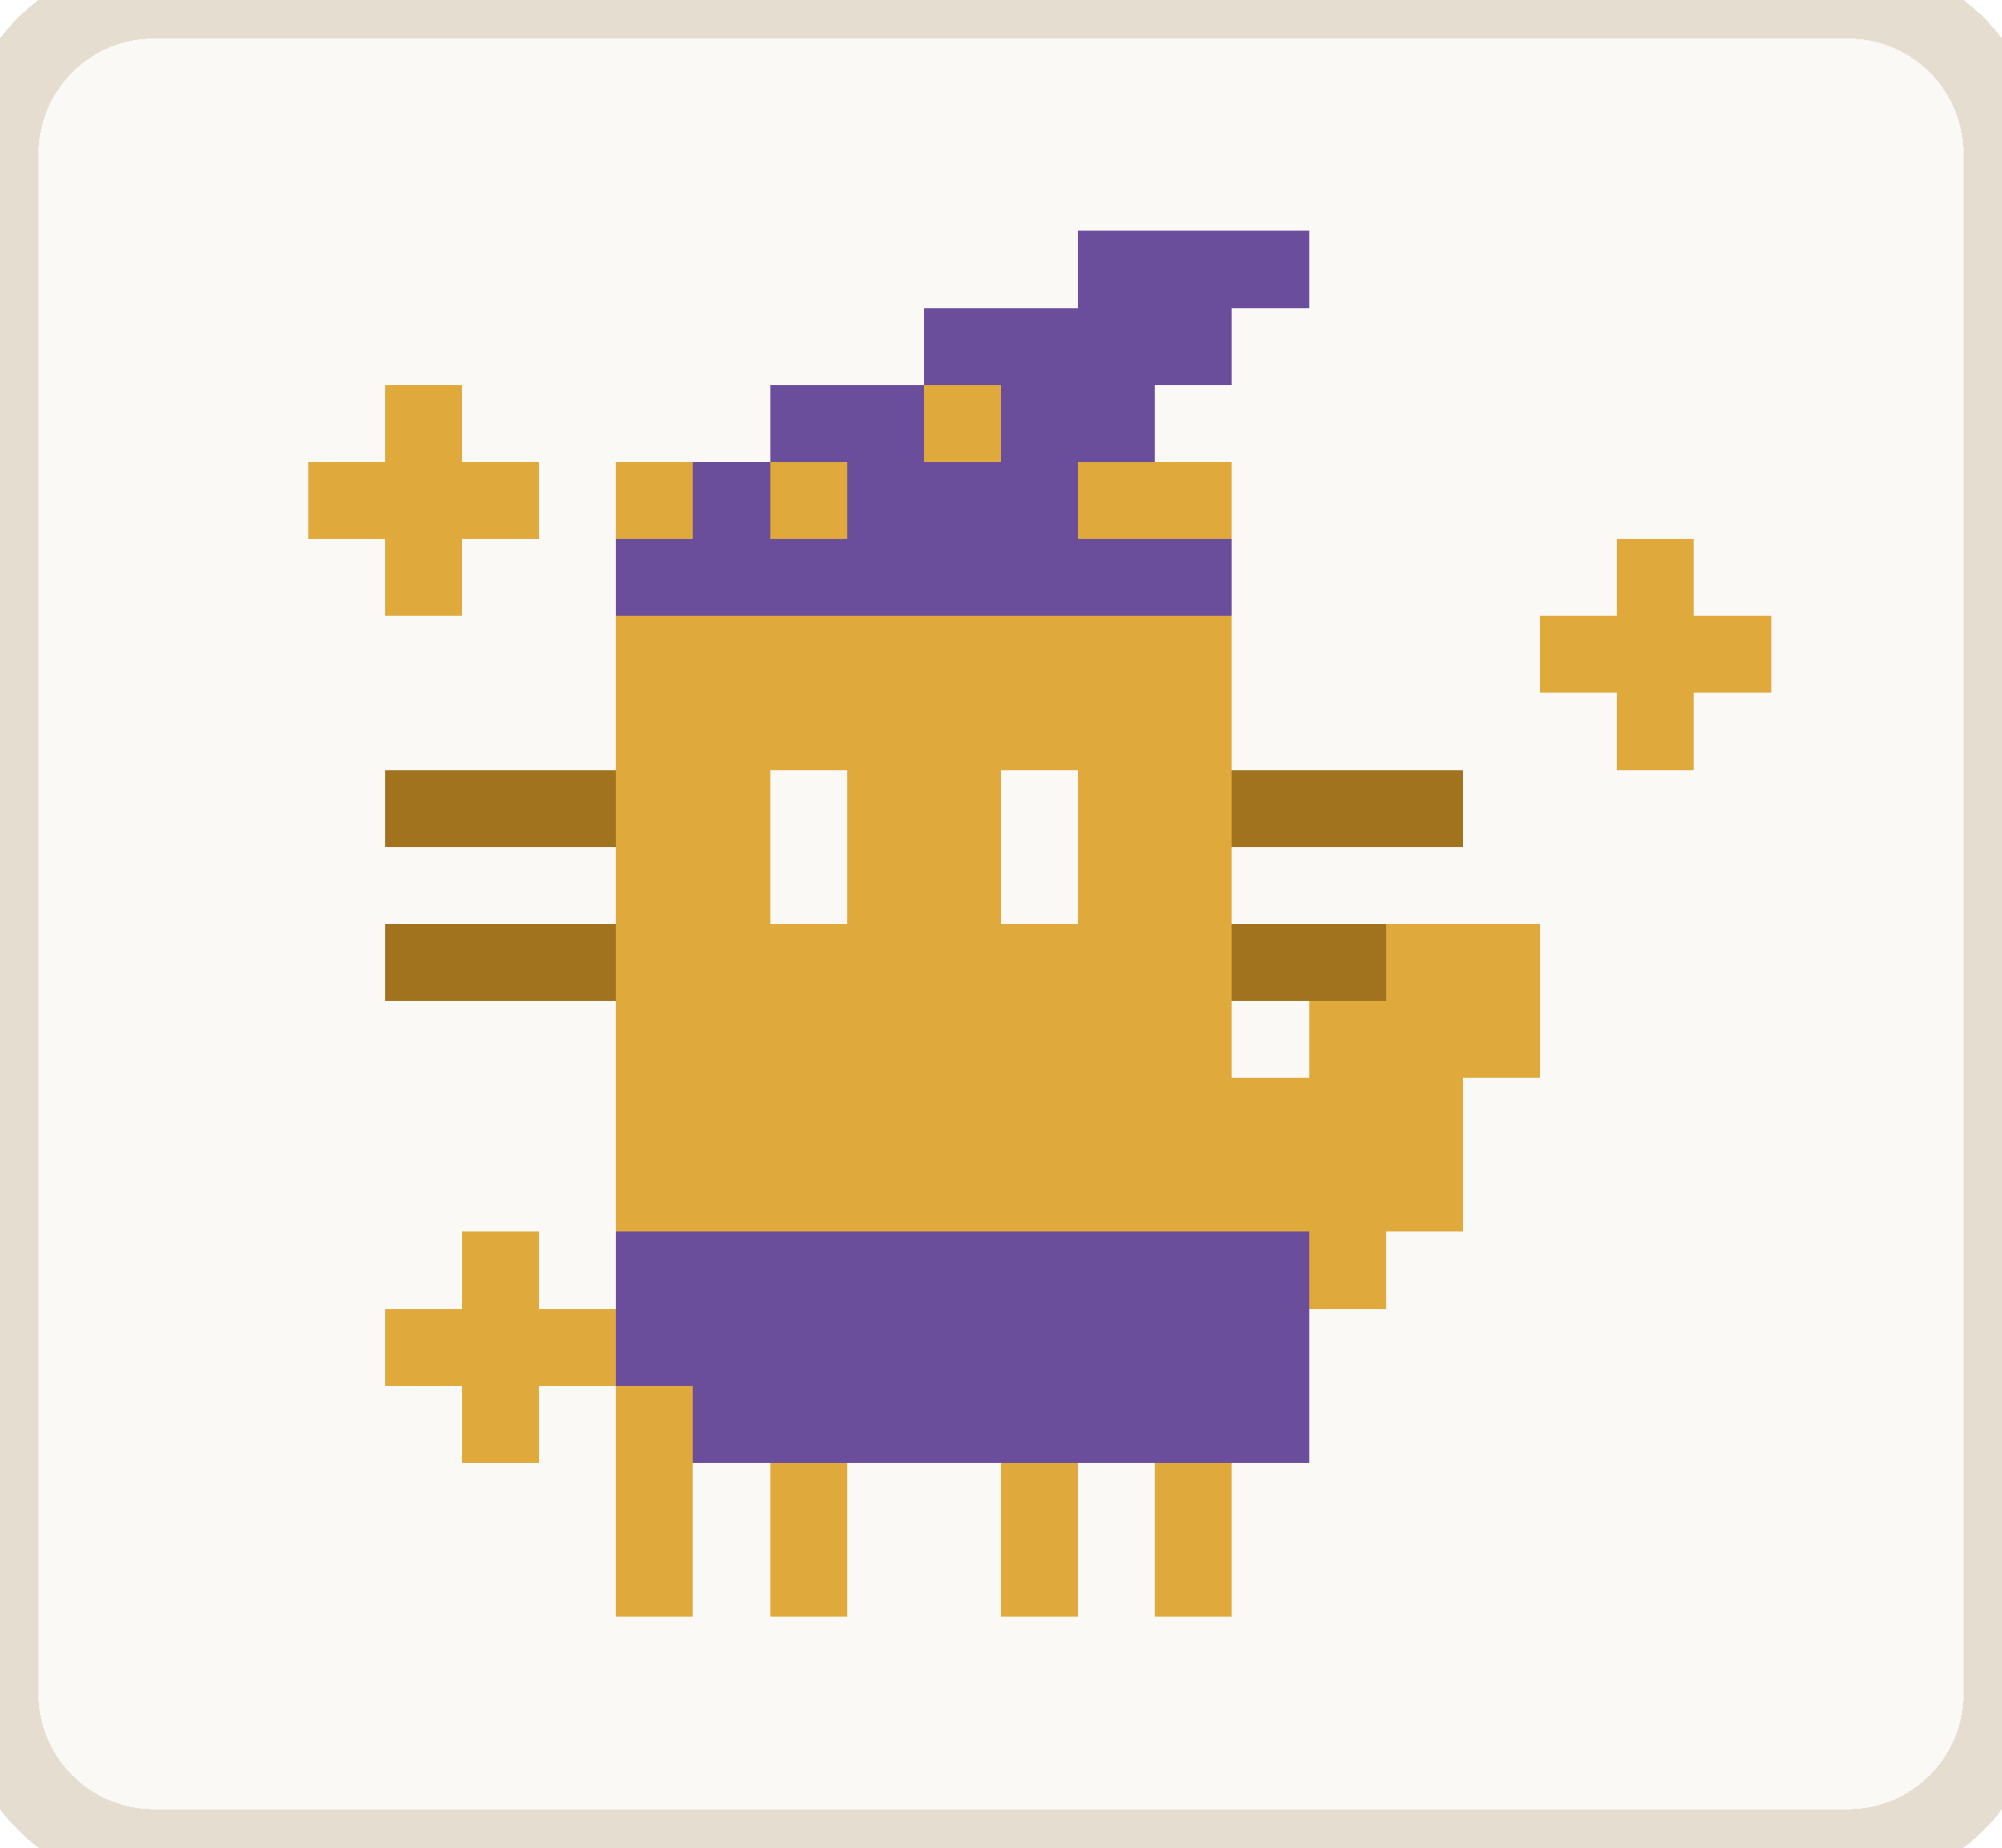
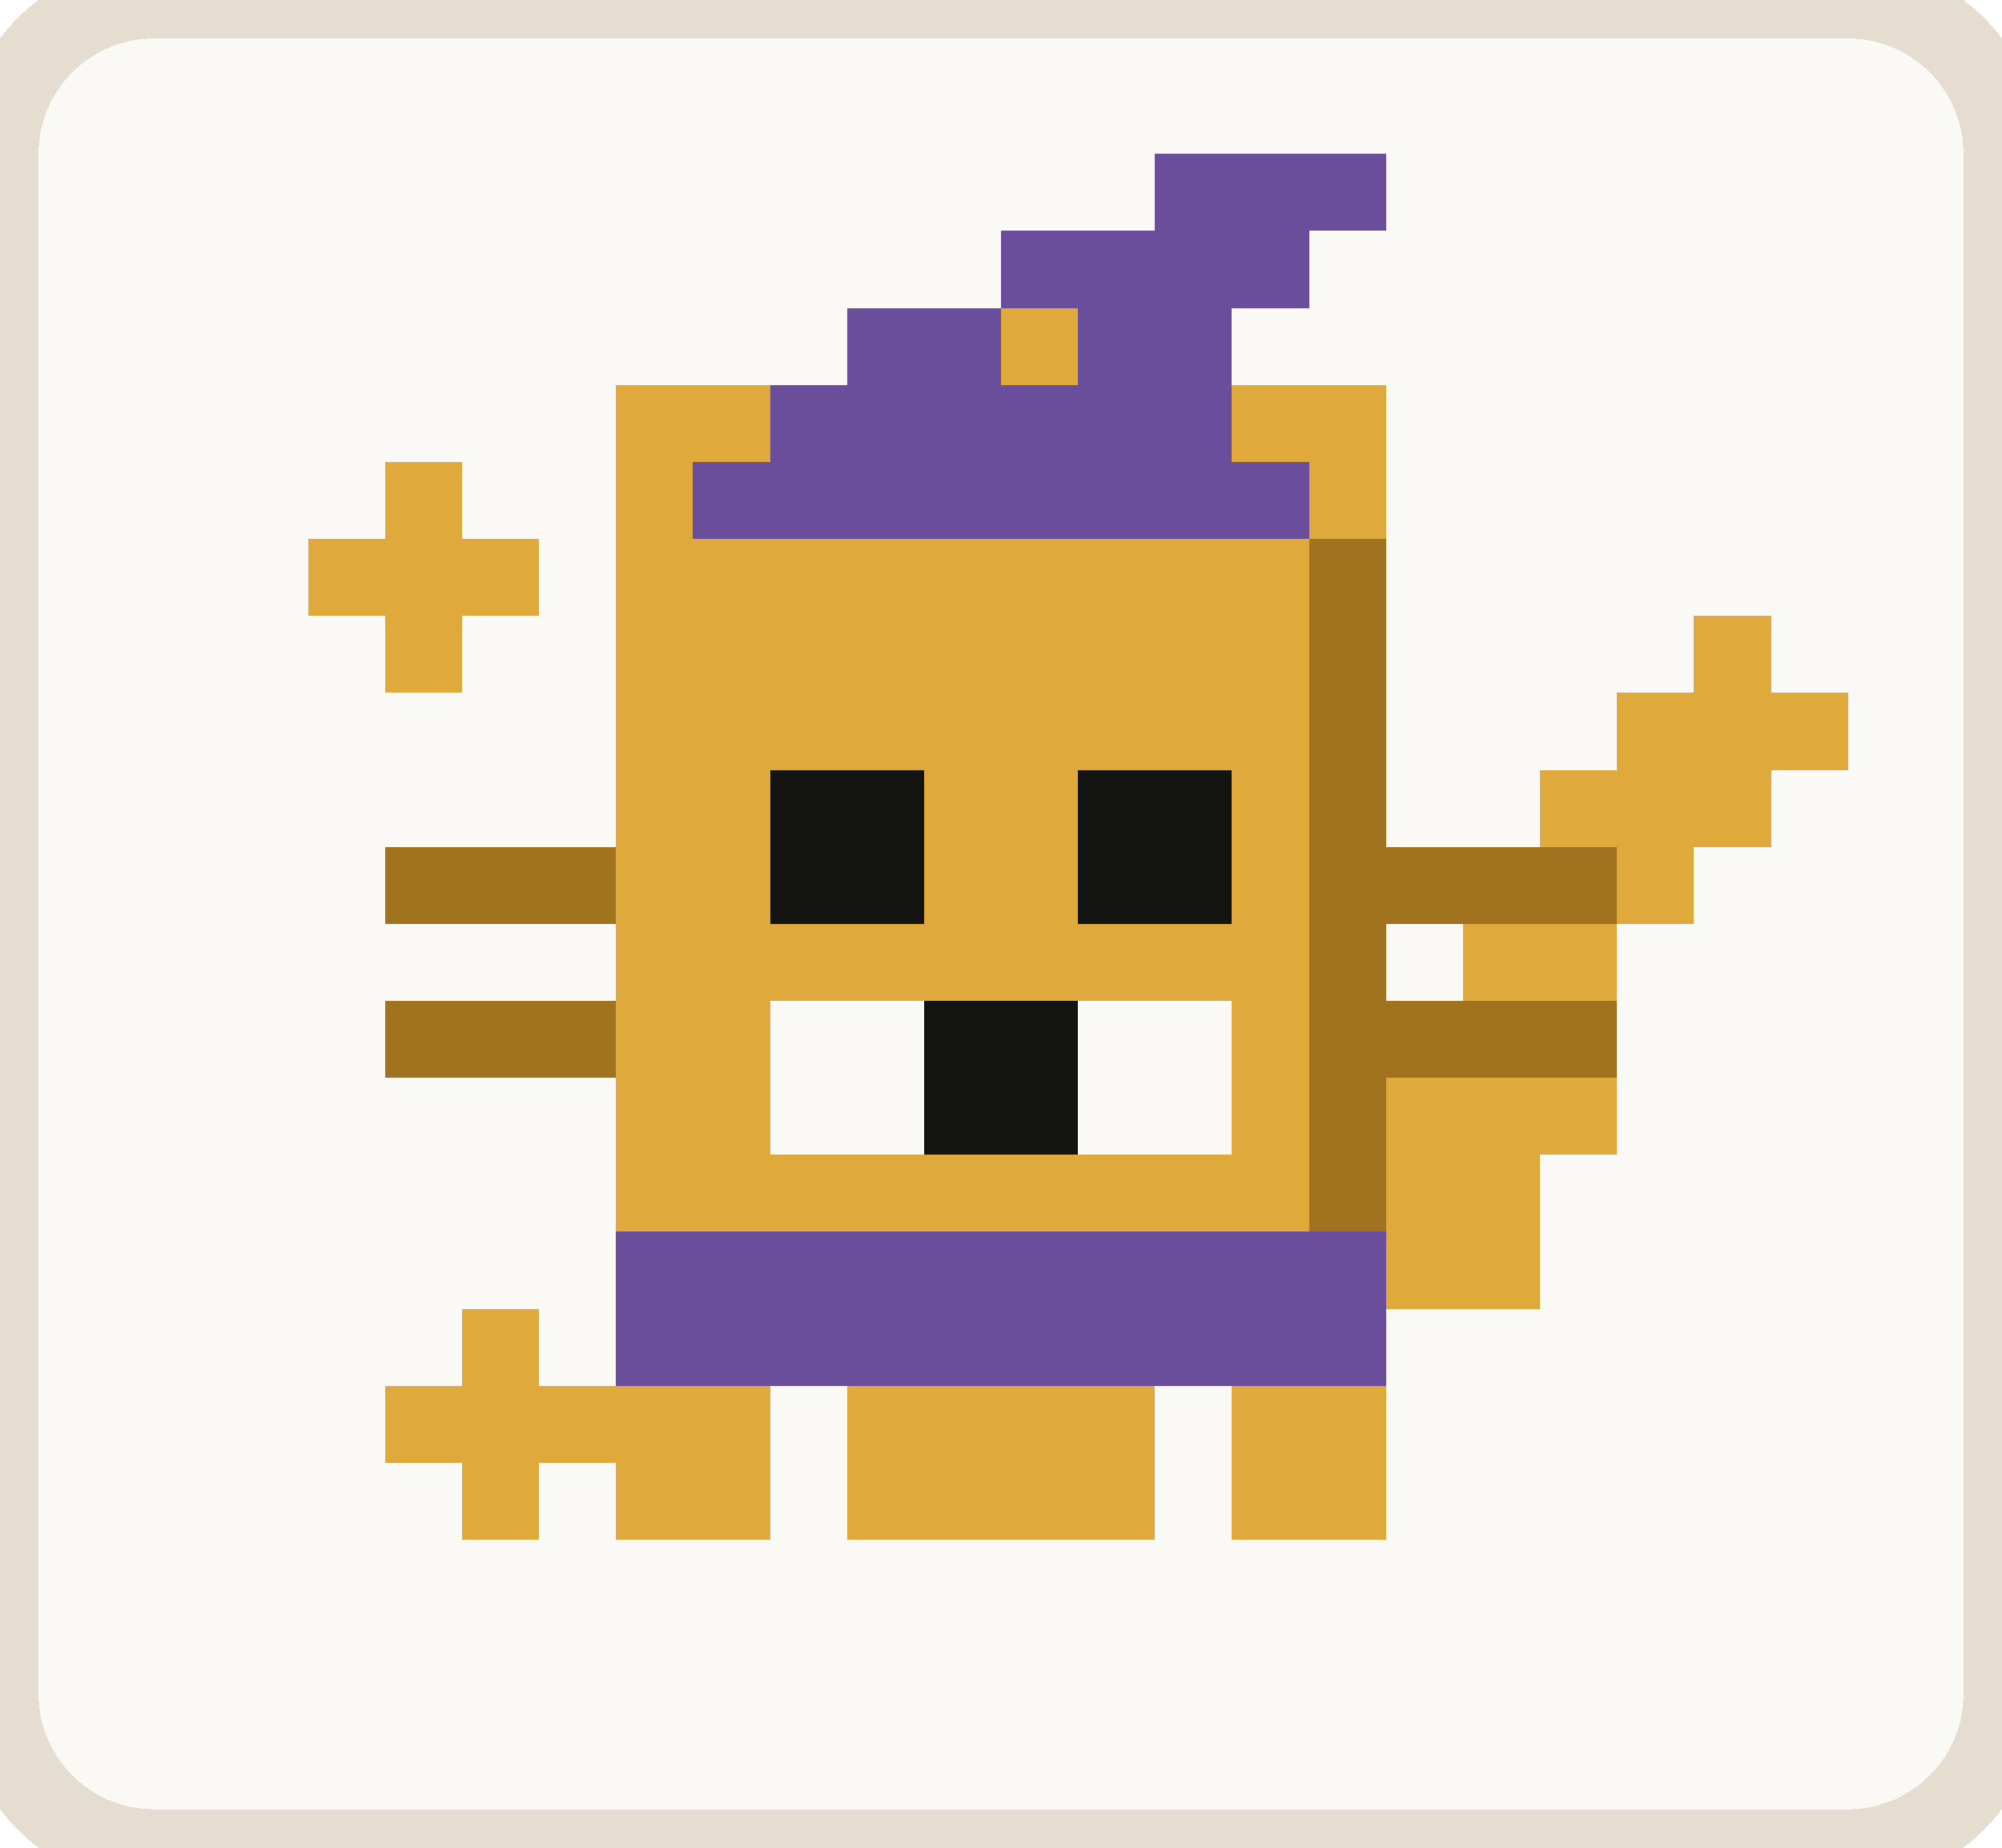
<svg xmlns="http://www.w3.org/2000/svg" viewBox="0 0 26 24" width="208" height="192" shape-rendering="crispEdges" role="img" aria-label="Квантовый кот: Одновременно исправил и не трогал">
  <rect width="26" height="24" rx="2" fill="#FAF9F5" stroke="#E5DED0" />
  <g transform="translate(2 2)">
-     <rect x="12" y="1" width="3" height="1" fill="#6B4E9B" />
-     <rect x="10" y="2" width="4" height="1" fill="#6B4E9B" />
-     <rect x="3" y="3" width="1" height="1" fill="#E0A93B" />
-     <rect x="8" y="3" width="2" height="1" fill="#6B4E9B" />
-     <rect x="10" y="3" width="1" height="1" fill="#E0A93B" />
-     <rect x="11" y="3" width="2" height="1" fill="#6B4E9B" />
-     <rect x="2" y="4" width="3" height="1" fill="#E0A93B" />
-     <rect x="6" y="4" width="1" height="1" fill="#E0A93B" />
-     <rect x="7" y="4" width="1" height="1" fill="#6B4E9B" />
-     <rect x="8" y="4" width="1" height="1" fill="#E0A93B" />
-     <rect x="9" y="4" width="3" height="1" fill="#6B4E9B" />
-     <rect x="12" y="4" width="2" height="1" fill="#E0A93B" />
-     <rect x="3" y="5" width="1" height="1" fill="#E0A93B" />
-     <rect x="6" y="5" width="8" height="1" fill="#6B4E9B" />
-     <rect x="19" y="5" width="1" height="1" fill="#E0A93B" />
-     <rect x="6" y="6" width="8" height="1" fill="#E0A93B" />
-     <rect x="18" y="6" width="3" height="1" fill="#E0A93B" />
-     <rect x="6" y="7" width="8" height="1" fill="#E0A93B" />
-     <rect x="19" y="7" width="1" height="1" fill="#E0A93B" />
-     <rect x="3" y="8" width="3" height="1" fill="#A2731F" />
-     <rect x="6" y="8" width="2" height="1" fill="#E0A93B" />
-     <rect x="8" y="8" width="1" height="1" fill="#FAF9F5" />
-     <rect x="9" y="8" width="2" height="1" fill="#E0A93B" />
-     <rect x="11" y="8" width="1" height="1" fill="#FAF9F5" />
-     <rect x="12" y="8" width="2" height="1" fill="#E0A93B" />
-     <rect x="14" y="8" width="3" height="1" fill="#A2731F" />
-     <rect x="6" y="9" width="2" height="1" fill="#E0A93B" />
-     <rect x="8" y="9" width="1" height="1" fill="#FAF9F5" />
-     <rect x="9" y="9" width="2" height="1" fill="#E0A93B" />
-     <rect x="11" y="9" width="1" height="1" fill="#FAF9F5" />
-     <rect x="12" y="9" width="2" height="1" fill="#E0A93B" />
-     <rect x="3" y="10" width="3" height="1" fill="#A2731F" />
-     <rect x="6" y="10" width="8" height="1" fill="#E0A93B" />
-     <rect x="14" y="10" width="2" height="1" fill="#A2731F" />
-     <rect x="16" y="10" width="2" height="1" fill="#E0A93B" />
-     <rect x="6" y="11" width="8" height="1" fill="#E0A93B" />
-     <rect x="15" y="11" width="3" height="1" fill="#E0A93B" />
-     <rect x="6" y="12" width="11" height="1" fill="#E0A93B" />
-     <rect x="6" y="13" width="2" height="1" fill="#E0A93B" />
-     <rect x="8" y="13" width="4" height="1" fill="#E0A93B" />
-     <rect x="12" y="13" width="5" height="1" fill="#E0A93B" />
-     <rect x="4" y="14" width="1" height="1" fill="#E0A93B" />
-     <rect x="6" y="14" width="9" height="1" fill="#6B4E9B" />
-     <rect x="15" y="14" width="1" height="1" fill="#E0A93B" />
-     <rect x="3" y="15" width="3" height="1" fill="#E0A93B" />
-     <rect x="6" y="15" width="9" height="1" fill="#6B4E9B" />
-     <rect x="4" y="16" width="1" height="1" fill="#E0A93B" />
-     <rect x="6" y="16" width="1" height="1" fill="#E0A93B" />
-     <rect x="7" y="16" width="8" height="1" fill="#6B4E9B" />
-     <rect x="6" y="17" width="1" height="1" fill="#E0A93B" />
-     <rect x="8" y="17" width="1" height="1" fill="#E0A93B" />
-     <rect x="11" y="17" width="1" height="1" fill="#E0A93B" />
-     <rect x="13" y="17" width="1" height="1" fill="#E0A93B" />
-     <rect x="6" y="18" width="1" height="1" fill="#E0A93B" />
-     <rect x="8" y="18" width="1" height="1" fill="#E0A93B" />
-     <rect x="11" y="18" width="1" height="1" fill="#E0A93B" />
-     <rect x="13" y="18" width="1" height="1" fill="#E0A93B" />
+     <g class="cat-tail">
+       <rect x="18" y="8" width="2" height="1" fill="#E0A93B" />
+       <rect x="17" y="9" width="3" height="1" fill="#E0A93B" />
+       <rect x="17" y="10" width="2" height="1" fill="#E0A93B" />
+       <rect x="17" y="11" width="2" height="1" fill="#E0A93B" />
+       <rect x="16" y="12" width="3" height="1" fill="#E0A93B" />
+       <rect x="16" y="13" width="2" height="1" fill="#E0A93B" />
+       <rect x="16" y="14" width="2" height="1" fill="#E0A93B" />
+     </g>
+     <g class="cat-body">
+       <rect x="6" y="3" width="2" height="1" fill="#E0A93B" />
+       <rect x="14" y="3" width="2" height="1" fill="#E0A93B" />
+       <rect x="3" y="4" width="1" height="1" fill="#E0A93B" />
+       <rect x="6" y="4" width="2" height="1" fill="#E0A93B" />
+       <rect x="14" y="4" width="2" height="1" fill="#E0A93B" />
+       <rect x="2" y="5" width="3" height="1" fill="#E0A93B" />
+       <rect x="6" y="5" width="9" height="1" fill="#E0A93B" />
+       <rect x="15" y="5" width="1" height="1" fill="#A2731F" />
+       <rect x="3" y="6" width="1" height="1" fill="#E0A93B" />
+       <rect x="6" y="6" width="9" height="1" fill="#E0A93B" />
+       <rect x="15" y="6" width="1" height="1" fill="#A2731F" />
+       <rect x="20" y="6" width="1" height="1" fill="#E0A93B" />
+       <rect x="6" y="7" width="9" height="1" fill="#E0A93B" />
+       <rect x="15" y="7" width="1" height="1" fill="#A2731F" />
+       <rect x="19" y="7" width="3" height="1" fill="#E0A93B" />
+       <rect x="6" y="8" width="9" height="1" fill="#E0A93B" />
+       <rect x="15" y="8" width="1" height="1" fill="#A2731F" />
+       <rect x="20" y="8" width="1" height="1" fill="#E0A93B" />
+       <rect x="3" y="9" width="3" height="1" fill="#A2731F" />
+       <rect x="6" y="9" width="9" height="1" fill="#E0A93B" />
+       <rect x="15" y="9" width="4" height="1" fill="#A2731F" />
+       <rect x="6" y="10" width="9" height="1" fill="#E0A93B" />
+       <rect x="15" y="10" width="1" height="1" fill="#A2731F" />
+       <rect x="3" y="11" width="3" height="1" fill="#A2731F" />
+       <rect x="6" y="11" width="2" height="1" fill="#E0A93B" />
+       <rect x="8" y="11" width="2" height="1" fill="#FAF9F5" />
+       <rect x="10" y="11" width="2" height="1" fill="#141413" />
+       <rect x="12" y="11" width="2" height="1" fill="#FAF9F5" />
+       <rect x="14" y="11" width="1" height="1" fill="#E0A93B" />
+       <rect x="15" y="11" width="4" height="1" fill="#A2731F" />
+       <rect x="6" y="12" width="2" height="1" fill="#E0A93B" />
+       <rect x="8" y="12" width="2" height="1" fill="#FAF9F5" />
+       <rect x="10" y="12" width="2" height="1" fill="#141413" />
+       <rect x="12" y="12" width="2" height="1" fill="#FAF9F5" />
+       <rect x="14" y="12" width="1" height="1" fill="#E0A93B" />
+       <rect x="15" y="12" width="1" height="1" fill="#A2731F" />
+       <rect x="6" y="13" width="2" height="1" fill="#E0A93B" />
+       <rect x="8" y="13" width="6" height="1" fill="#E0A93B" />
+       <rect x="14" y="13" width="1" height="1" fill="#E0A93B" />
+       <rect x="15" y="13" width="1" height="1" fill="#A2731F" />
+       <rect x="6" y="14" width="10" height="1" fill="#6B4E9B" />
+       <rect x="4" y="15" width="1" height="1" fill="#E0A93B" />
+       <rect x="6" y="15" width="10" height="1" fill="#6B4E9B" />
+       <rect x="3" y="16" width="3" height="1" fill="#E0A93B" />
+       <rect x="6" y="16" width="2" height="1" fill="#E0A93B" />
+       <rect x="9" y="16" width="4" height="1" fill="#E0A93B" />
+       <rect x="14" y="16" width="2" height="1" fill="#E0A93B" />
+       <rect x="4" y="17" width="1" height="1" fill="#E0A93B" />
+       <rect x="6" y="17" width="2" height="1" fill="#E0A93B" />
+       <rect x="9" y="17" width="4" height="1" fill="#E0A93B" />
+       <rect x="14" y="17" width="2" height="1" fill="#E0A93B" />
+     </g>
+     <g class="cat-eyes">
+       <rect x="8" y="8" width="2" height="1" fill="#141413" />
+       <rect x="12" y="8" width="2" height="1" fill="#141413" />
+       <rect x="8" y="9" width="2" height="1" fill="#141413" />
+       <rect x="12" y="9" width="2" height="1" fill="#141413" />
+     </g>
+     <g class="cat-eyes-shut">
+       <rect x="8" y="9" width="2" height="1" fill="#141413" />
+       <rect x="12" y="9" width="2" height="1" fill="#141413" />
+     </g>
+     <g class="cat-hat">
+       <rect x="13" y="0" width="3" height="1" fill="#6B4E9B" />
+       <rect x="11" y="1" width="4" height="1" fill="#6B4E9B" />
+       <rect x="9" y="2" width="2" height="1" fill="#6B4E9B" />
+       <rect x="11" y="2" width="1" height="1" fill="#E0A93B" />
+       <rect x="12" y="2" width="2" height="1" fill="#6B4E9B" />
+       <rect x="8" y="3" width="6" height="1" fill="#6B4E9B" />
+       <rect x="7" y="4" width="8" height="1" fill="#6B4E9B" />
+     </g>
  </g>
</svg>
